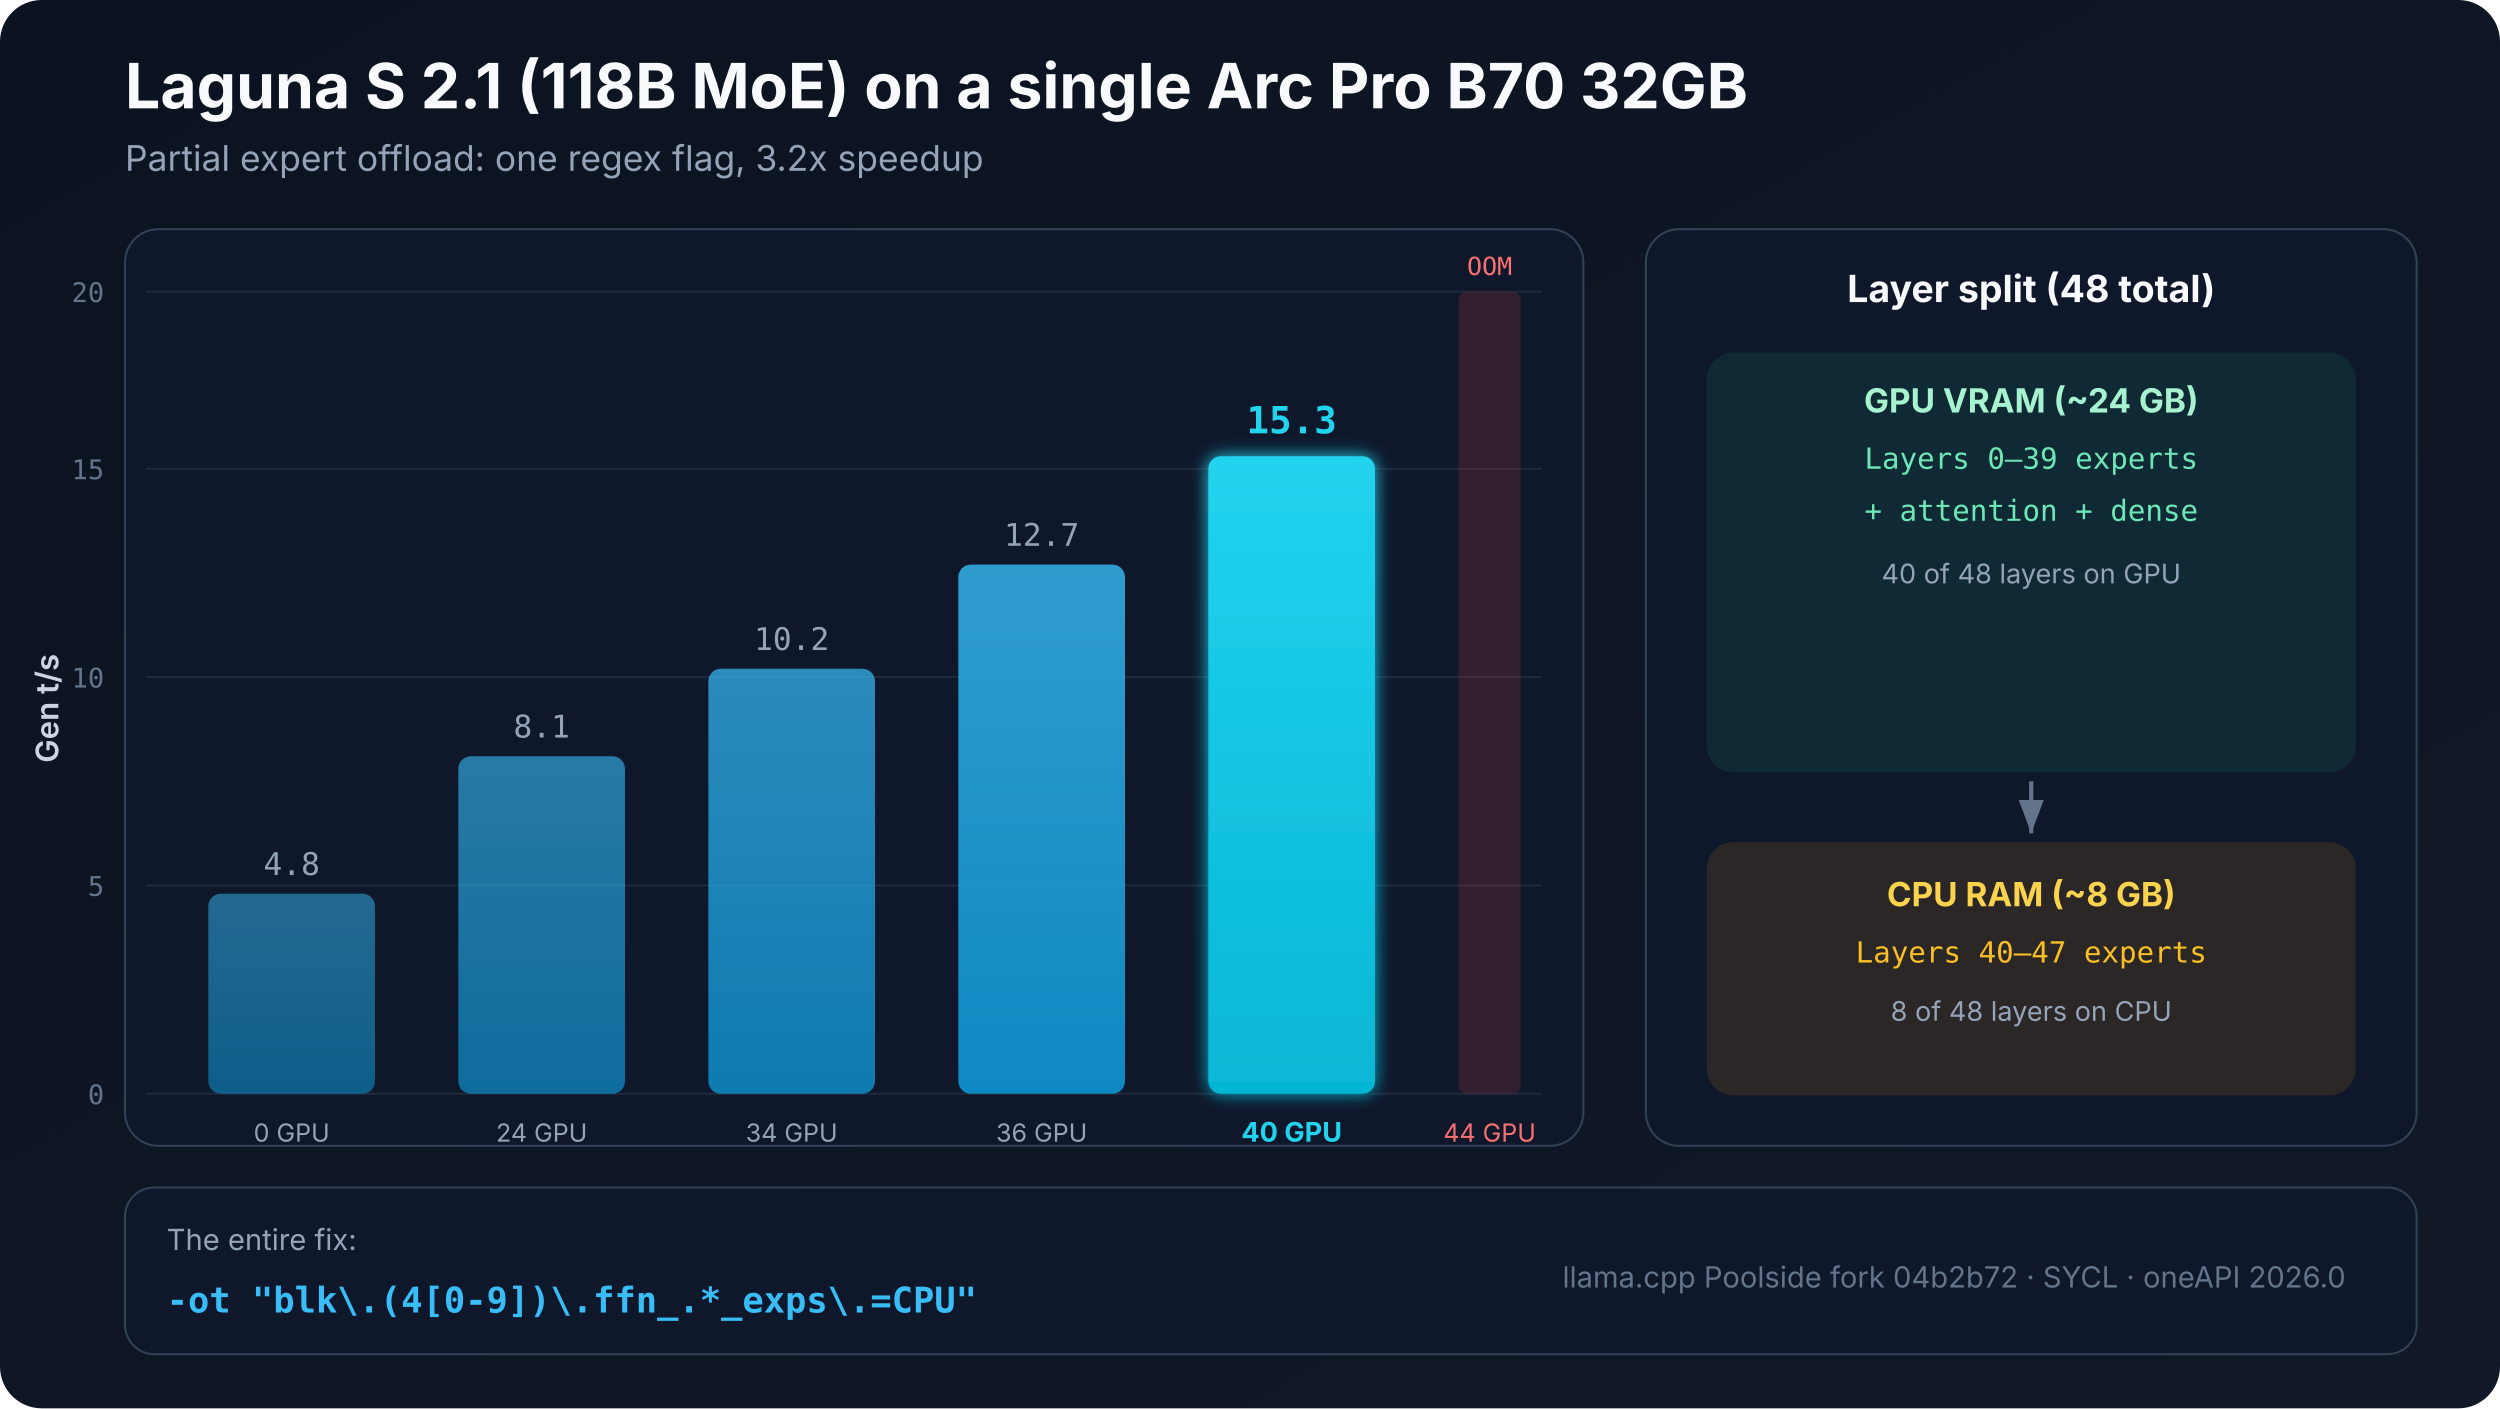
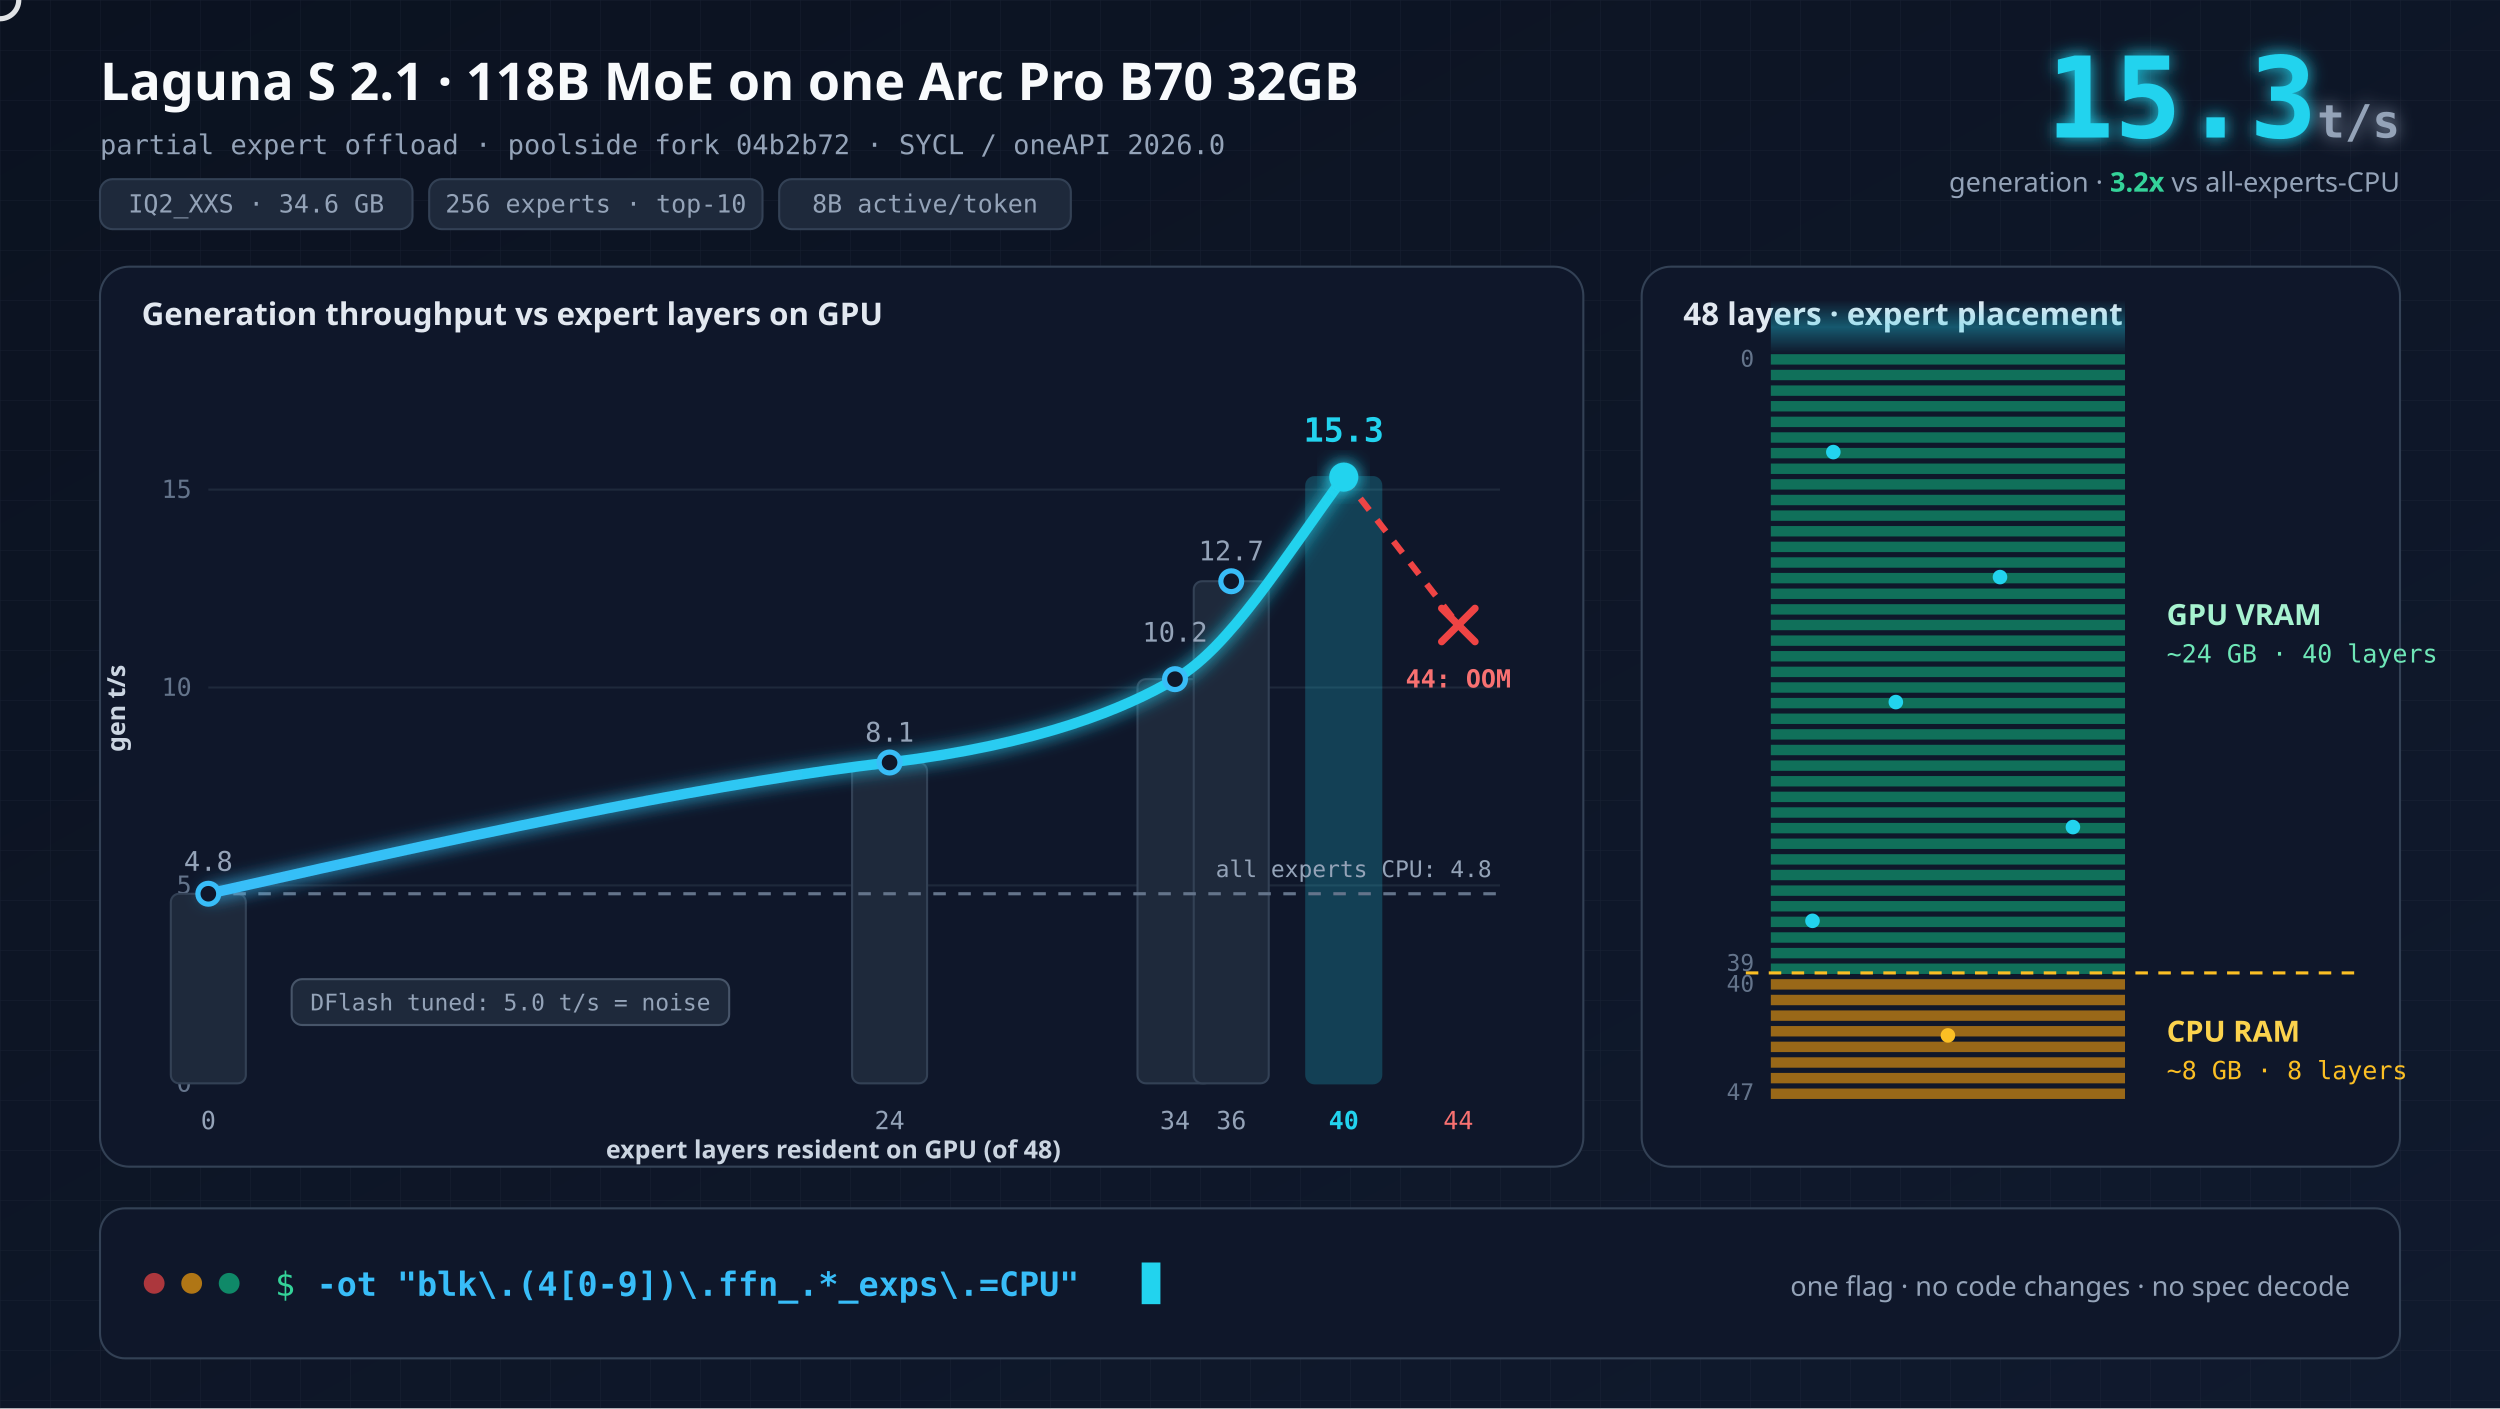
- <svg xmlns="http://www.w3.org/2000/svg" width="1200" height="676" viewBox="0 0 1200 676" role="img" aria-label="Laguna S 2.1 partial expert offload benchmark on Intel Arc Pro B70">
+ <svg xmlns="http://www.w3.org/2000/svg" width="1200" height="676" viewBox="0 0 1200 676" role="img" aria-label="Laguna S 2.1 118B MoE partial expert offload sweep on Intel Arc Pro B70 32GB: 4.8 to 15.3 tokens per second">
  <defs>
    <linearGradient id="bg" x1="0" y1="0" x2="1" y2="1">
      <stop offset="0%" stop-color="#0b1220" />
-       <stop offset="100%" stop-color="#111827" />
+       <stop offset="100%" stop-color="#101a2e" />
    </linearGradient>
-     <linearGradient id="barGrad" x1="0" y1="0" x2="0" y2="1">
+     <pattern id="grid" width="24" height="24" patternUnits="userSpaceOnUse">
+       <path d="M24 0H0V24" fill="none" stroke="#334155" stroke-width="0.5" opacity="0.28" />
+     </pattern>
+     <linearGradient id="curveStroke" x1="0" y1="0" x2="1" y2="0">
      <stop offset="0%" stop-color="#38bdf8" />
-       <stop offset="100%" stop-color="#0ea5e9" />
+       <stop offset="100%" stop-color="#22d3ee" />
    </linearGradient>
-     <linearGradient id="barBest" x1="0" y1="0" x2="0" y2="1">
-       <stop offset="0%" stop-color="#22d3ee" />
-       <stop offset="100%" stop-color="#06b6d4" />
+     <linearGradient id="scanGrad" x1="0" y1="0" x2="0" y2="1">
+       <stop offset="0%" stop-color="#22d3ee" stop-opacity="0" />
+       <stop offset="50%" stop-color="#22d3ee" stop-opacity="0.35" />
+       <stop offset="100%" stop-color="#22d3ee" stop-opacity="0" />
    </linearGradient>
-     <filter id="glow">
+     <filter id="glow" x="-40%" y="-40%" width="180%" height="180%">
      <feGaussianBlur stdDeviation="4" result="blur" />
      <feMerge>
        <feMergeNode in="blur" />
        <feMergeNode in="SourceGraphic" />
      </feMerge>
    </filter>
+     <path id="sweepPath" d="M100,429 C 250,395 350,375 427,366 C 500,357 540,340 564,326 C 590,311 615,270 645,229" />
  </defs>
-   <rect width="1200" height="676" rx="20" fill="url(#bg)" />
-   <text x="60" y="52" fill="#f8fafc" font-size="30" font-family="Segoe UI, Inter, Arial, sans-serif" font-weight="700">Laguna S 2.1 (118B MoE) on a single Arc Pro B70 32GB</text>
-   <text x="60" y="82" fill="#94a3b8" font-size="17" font-family="Segoe UI, Inter, Arial, sans-serif">Partial expert offload: one regex flag, 3.2x speedup</text>
-   <rect x="60" y="110" width="700" height="440" rx="16" fill="#0f172a" stroke="#334155" stroke-width="1" />
-   <text x="50" y="530" fill="#64748b" font-size="13" font-family="Consolas, monospace" text-anchor="end">0</text>
-   <text x="50" y="430" fill="#64748b" font-size="13" font-family="Consolas, monospace" text-anchor="end">5</text>
-   <text x="50" y="330" fill="#64748b" font-size="13" font-family="Consolas, monospace" text-anchor="end">10</text>
-   <text x="50" y="230" fill="#64748b" font-size="13" font-family="Consolas, monospace" text-anchor="end">15</text>
-   <text x="50" y="145" fill="#64748b" font-size="13" font-family="Consolas, monospace" text-anchor="end">20</text>
-   <line x1="70" y1="525" x2="740" y2="525" stroke="#1e293b" stroke-width="1" />
-   <line x1="70" y1="425" x2="740" y2="425" stroke="#1e293b" stroke-width="1" />
-   <line x1="70" y1="325" x2="740" y2="325" stroke="#1e293b" stroke-width="1" />
-   <line x1="70" y1="225" x2="740" y2="225" stroke="#1e293b" stroke-width="1" />
-   <line x1="70" y1="140" x2="740" y2="140" stroke="#1e293b" stroke-width="1" />
-   <rect x="100" y="429" width="80" height="96" rx="6" fill="url(#barGrad)" opacity="0.5">
-     <animate attributeName="opacity" values="0.5;0.7;0.5" dur="3s" repeatCount="indefinite" />
+   <rect width="1200" height="676" fill="url(#bg)" />
+   <rect width="1200" height="676" fill="url(#grid)" />
+   <text x="48" y="48" fill="#f8fafc" font-size="25" font-weight="700" font-family="'Segoe UI', system-ui, sans-serif">Laguna S 2.1 · 118B MoE on one Arc Pro B70 32GB</text>
+   <text x="48" y="74" fill="#94a3b8" font-size="13" font-family="ui-monospace, 'Cascadia Code', Consolas, monospace">partial expert offload · poolside fork 04b2b72 · SYCL / oneAPI 2026.0</text>
+   <g font-family="ui-monospace, Consolas, monospace" font-size="12">
+     <rect x="48" y="86" width="150" height="24" rx="6" fill="#1e293b" stroke="#334155" />
+     <text x="123" y="102" fill="#94a3b8" text-anchor="middle">IQ2_XXS · 34.6 GB</text>
+     <rect x="206" y="86" width="160" height="24" rx="6" fill="#1e293b" stroke="#334155" />
+     <text x="286" y="102" fill="#94a3b8" text-anchor="middle">256 experts · top-10</text>
+     <rect x="374" y="86" width="140" height="24" rx="6" fill="#1e293b" stroke="#334155" />
+     <text x="444" y="102" fill="#94a3b8" text-anchor="middle">8B active/token</text>
+   </g>
+   <text x="1152" y="66" fill="#22d3ee" font-size="54" font-weight="700" text-anchor="end" font-family="ui-monospace, 'Cascadia Code', Consolas, monospace" filter="url(#glow)">15.3<tspan font-size="22" fill="#94a3b8"> t/s</tspan>
+   </text>
+   <text x="1152" y="92" fill="#94a3b8" font-size="13" text-anchor="end" font-family="'Segoe UI', system-ui, sans-serif">generation · <tspan fill="#34d399" font-weight="700">3.2x</tspan> vs all-experts-CPU</text>
+   <rect x="48" y="128" width="712" height="432" rx="14" fill="#0f172a" stroke="#334155" />
+   <text x="68" y="156" fill="#e2e8f0" font-size="15" font-weight="700" font-family="'Segoe UI', system-ui, sans-serif">Generation throughput vs expert layers on GPU</text>
+   <g stroke="#1e293b" stroke-width="1">
+     <line x1="100" y1="425" x2="720" y2="425" />
+     <line x1="100" y1="330" x2="720" y2="330" />
+     <line x1="100" y1="235" x2="720" y2="235" />
+   </g>
+   <g fill="#64748b" font-size="12" font-family="ui-monospace, Consolas, monospace" text-anchor="end">
+     <text x="92" y="524">0</text>
+     <text x="92" y="429">5</text>
+     <text x="92" y="334">10</text>
+     <text x="92" y="239">15</text>
+   </g>
+   <text x="60" y="340" fill="#cbd5e1" font-size="12" font-weight="600" font-family="'Segoe UI', system-ui, sans-serif" transform="rotate(-90 60 340)" text-anchor="middle">gen t/s</text>
+   <g>
+     <rect x="82" y="429" width="36" height="91" rx="4" fill="#1e293b" stroke="#334155" />
+     <rect x="409" y="366" width="36" height="154" rx="4" fill="#1e293b" stroke="#334155" />
+     <rect x="546" y="326" width="36" height="194" rx="4" fill="#1e293b" stroke="#334155" />
+     <rect x="573" y="279" width="36" height="241" rx="4" fill="#1e293b" stroke="#334155" />
+     <rect x="627" y="229" width="36" height="291" rx="4" fill="#22d3ee" opacity="0.22" stroke="#22d3ee">
+       <animate attributeName="opacity" values="0.22;0.38;0.22" dur="2.4s" repeatCount="indefinite" />
+     </rect>
+   </g>
+   <line x1="100" y1="429" x2="720" y2="429" stroke="#64748b" stroke-width="1.5" stroke-dasharray="6 6" />
+   <text x="716" y="421" fill="#94a3b8" font-size="11" text-anchor="end" font-family="ui-monospace, Consolas, monospace">all experts CPU: 4.8</text>
+   <line x1="100" y1="425" x2="300" y2="425" stroke="#a78bfa" stroke-width="1.5" stroke-dasharray="3 5" opacity="0.0" />
+   <g font-family="ui-monospace, Consolas, monospace">
+     <rect x="140" y="470" width="210" height="22" rx="5" fill="#1e293b" stroke="#475569" />
+     <text x="245" y="485" fill="#94a3b8" font-size="11" text-anchor="middle">DFlash tuned: 5.0 t/s = noise</text>
+   </g>
+   <use href="#sweepPath" fill="none" stroke="url(#curveStroke)" stroke-width="5" stroke-linecap="round" filter="url(#glow)" />
+   <path d="M645,229 L700,300" fill="none" stroke="#ef4444" stroke-width="3" stroke-dasharray="7 6" />
+   <g stroke="#ef4444" stroke-width="3.5" stroke-linecap="round">
+     <line x1="692" y1="292" x2="708" y2="308" />
+     <line x1="708" y1="292" x2="692" y2="308" />
+   </g>
+   <text x="700" y="330" fill="#f87171" font-size="12" font-weight="700" text-anchor="middle" font-family="ui-monospace, Consolas, monospace">44: OOM</text>
+   <g font-family="ui-monospace, Consolas, monospace" text-anchor="middle">
+     <circle cx="100" cy="429" r="5" fill="#0f172a" stroke="#38bdf8" stroke-width="2.5" />
+     <text x="100" y="418" fill="#94a3b8" font-size="13">4.8</text>
+     <circle cx="427" cy="366" r="5" fill="#0f172a" stroke="#38bdf8" stroke-width="2.5" />
+     <text x="427" y="356" fill="#94a3b8" font-size="13">8.1</text>
+     <circle cx="564" cy="326" r="5" fill="#0f172a" stroke="#38bdf8" stroke-width="2.5" />
+     <text x="564" y="308" fill="#94a3b8" font-size="13">10.2</text>
+     <circle cx="591" cy="279" r="5" fill="#0f172a" stroke="#38bdf8" stroke-width="2.5" />
+     <text x="591" y="269" fill="#94a3b8" font-size="13">12.7</text>
+     <circle cx="645" cy="229" r="7" fill="#22d3ee" filter="url(#glow)" />
+     <text x="645" y="212" fill="#22d3ee" font-size="16" font-weight="700">15.3</text>
+   </g>
+   <circle r="9" fill="none" stroke="#f8fafc" stroke-width="2.5" opacity="0.9">
+     <animateMotion dur="7s" repeatCount="indefinite" calcMode="linear" keyPoints="0;1;1;0;0" keyTimes="0;0.4;0.5;0.9;1">
+       <mpath href="#sweepPath" />
+     </animateMotion>
+   </circle>
+   <g fill="#94a3b8" font-size="12" font-family="ui-monospace, Consolas, monospace" text-anchor="middle">
+     <text x="100" y="542">0</text>
+     <text x="427" y="542">24</text>
+     <text x="564" y="542">34</text>
+     <text x="591" y="542">36</text>
+     <text x="645" y="542" fill="#22d3ee" font-weight="700">40</text>
+     <text x="700" y="542" fill="#f87171">44</text>
+   </g>
+   <text x="400" y="556" fill="#cbd5e1" font-size="12" font-weight="600" text-anchor="middle" font-family="'Segoe UI', system-ui, sans-serif">expert layers resident on GPU (of 48)</text>
+   <rect x="788" y="128" width="364" height="432" rx="14" fill="#0f172a" stroke="#334155" />
+   <text x="808" y="156" fill="#e2e8f0" font-size="15" font-weight="700" font-family="'Segoe UI', system-ui, sans-serif">48 layers · expert placement</text>
+   <rect x="850" y="144" width="170" height="26" fill="url(#scanGrad)">
+     <animate attributeName="y" values="144;500;144" dur="4.5s" repeatCount="indefinite" />
  </rect>
-   <text x="140" y="420" fill="#94a3b8" font-size="15" font-family="Consolas, monospace" text-anchor="middle">4.8</text>
-   <text x="140" y="548" fill="#94a3b8" font-size="12" font-family="Segoe UI, Inter, Arial, sans-serif" text-anchor="middle">0 GPU</text>
-   <rect x="220" y="363" width="80" height="162" rx="6" fill="url(#barGrad)" opacity="0.6">
-     <animate attributeName="opacity" values="0.6;0.8;0.6" dur="3s" begin="0.3s" repeatCount="indefinite" />
+   <g>
+     <rect x="850" y="170" width="170" height="5" fill="#10b981" opacity="0.55" />
+     <rect x="850" y="177.5" width="170" height="5" fill="#10b981" opacity="0.55" />
+     <rect x="850" y="185" width="170" height="5" fill="#10b981" opacity="0.55" />
+     <rect x="850" y="192.5" width="170" height="5" fill="#10b981" opacity="0.55" />
+     <rect x="850" y="200" width="170" height="5" fill="#10b981" opacity="0.55" />
+     <rect x="850" y="207.5" width="170" height="5" fill="#10b981" opacity="0.55" />
+     <rect x="850" y="215" width="170" height="5" fill="#10b981" opacity="0.55" />
+     <rect x="850" y="222.5" width="170" height="5" fill="#10b981" opacity="0.55" />
+     <rect x="850" y="230" width="170" height="5" fill="#10b981" opacity="0.55" />
+     <rect x="850" y="237.5" width="170" height="5" fill="#10b981" opacity="0.55" />
+     <rect x="850" y="245" width="170" height="5" fill="#10b981" opacity="0.55" />
+     <rect x="850" y="252.5" width="170" height="5" fill="#10b981" opacity="0.55" />
+     <rect x="850" y="260" width="170" height="5" fill="#10b981" opacity="0.55" />
+     <rect x="850" y="267.5" width="170" height="5" fill="#10b981" opacity="0.55" />
+     <rect x="850" y="275" width="170" height="5" fill="#10b981" opacity="0.55" />
+     <rect x="850" y="282.5" width="170" height="5" fill="#10b981" opacity="0.55" />
+     <rect x="850" y="290" width="170" height="5" fill="#10b981" opacity="0.55" />
+     <rect x="850" y="297.5" width="170" height="5" fill="#10b981" opacity="0.55" />
+     <rect x="850" y="305" width="170" height="5" fill="#10b981" opacity="0.55" />
+     <rect x="850" y="312.5" width="170" height="5" fill="#10b981" opacity="0.55" />
+     <rect x="850" y="320" width="170" height="5" fill="#10b981" opacity="0.55" />
+     <rect x="850" y="327.5" width="170" height="5" fill="#10b981" opacity="0.55" />
+     <rect x="850" y="335" width="170" height="5" fill="#10b981" opacity="0.55" />
+     <rect x="850" y="342.5" width="170" height="5" fill="#10b981" opacity="0.55" />
+     <rect x="850" y="350" width="170" height="5" fill="#10b981" opacity="0.55" />
+     <rect x="850" y="357.5" width="170" height="5" fill="#10b981" opacity="0.55" />
+     <rect x="850" y="365" width="170" height="5" fill="#10b981" opacity="0.55" />
+     <rect x="850" y="372.5" width="170" height="5" fill="#10b981" opacity="0.55" />
+     <rect x="850" y="380" width="170" height="5" fill="#10b981" opacity="0.55" />
+     <rect x="850" y="387.5" width="170" height="5" fill="#10b981" opacity="0.55" />
+     <rect x="850" y="395" width="170" height="5" fill="#10b981" opacity="0.55" />
+     <rect x="850" y="402.5" width="170" height="5" fill="#10b981" opacity="0.55" />
+     <rect x="850" y="410" width="170" height="5" fill="#10b981" opacity="0.55" />
+     <rect x="850" y="417.5" width="170" height="5" fill="#10b981" opacity="0.55" />
+     <rect x="850" y="425" width="170" height="5" fill="#10b981" opacity="0.55" />
+     <rect x="850" y="432.5" width="170" height="5" fill="#10b981" opacity="0.55" />
+     <rect x="850" y="440" width="170" height="5" fill="#10b981" opacity="0.55" />
+     <rect x="850" y="447.5" width="170" height="5" fill="#10b981" opacity="0.55" />
+     <rect x="850" y="455" width="170" height="5" fill="#10b981" opacity="0.55" />
+     <rect x="850" y="462.5" width="170" height="5" fill="#10b981" opacity="0.55" />
+     <rect x="850" y="470" width="170" height="5" fill="#f59e0b" opacity="0.6" />
+     <rect x="850" y="477.5" width="170" height="5" fill="#f59e0b" opacity="0.6" />
+     <rect x="850" y="485" width="170" height="5" fill="#f59e0b" opacity="0.6" />
+     <rect x="850" y="492.5" width="170" height="5" fill="#f59e0b" opacity="0.6" />
+     <rect x="850" y="500" width="170" height="5" fill="#f59e0b" opacity="0.6" />
+     <rect x="850" y="507.5" width="170" height="5" fill="#f59e0b" opacity="0.6" />
+     <rect x="850" y="515" width="170" height="5" fill="#f59e0b" opacity="0.6" />
+     <rect x="850" y="522.5" width="170" height="5" fill="#f59e0b" opacity="0.6" />
+   </g>
+   <g fill="#22d3ee">
+     <circle cx="880" cy="217" r="3.5">
+       <animate attributeName="opacity" values="0.1;1;0.1" dur="1.8s" begin="0s" repeatCount="indefinite" />
+     </circle>
+     <circle cx="960" cy="277" r="3.5">
+       <animate attributeName="opacity" values="0.1;1;0.1" dur="1.8s" begin="0.4s" repeatCount="indefinite" />
+     </circle>
+     <circle cx="910" cy="337" r="3.5">
+       <animate attributeName="opacity" values="0.1;1;0.1" dur="1.8s" begin="0.8s" repeatCount="indefinite" />
+     </circle>
+     <circle cx="995" cy="397" r="3.5">
+       <animate attributeName="opacity" values="0.1;1;0.1" dur="1.8s" begin="1.2s" repeatCount="indefinite" />
+     </circle>
+     <circle cx="870" cy="442" r="3.5">
+       <animate attributeName="opacity" values="0.1;1;0.1" dur="1.8s" begin="0.6s" repeatCount="indefinite" />
+     </circle>
+     <circle cx="935" cy="497" r="3.5" fill="#fbbf24">
+       <animate attributeName="opacity" values="0.1;1;0.1" dur="1.8s" begin="1s" repeatCount="indefinite" />
+     </circle>
+   </g>
+   <line x1="838" y1="467" x2="1132" y2="467" stroke="#fbbf24" stroke-width="1.5" stroke-dasharray="6 5" />
+   <g fill="#64748b" font-size="11" font-family="ui-monospace, Consolas, monospace" text-anchor="end">
+     <text x="842" y="176">0</text>
+     <text x="842" y="466">39</text>
+     <text x="842" y="476">40</text>
+     <text x="842" y="528">47</text>
+   </g>
+   <g font-family="'Segoe UI', system-ui, sans-serif">
+     <text x="1040" y="300" fill="#a7f3d0" font-size="14" font-weight="700">GPU VRAM</text>
+     <text x="1040" y="318" fill="#6ee7b7" font-size="12" font-family="ui-monospace, Consolas, monospace">~24 GB · 40 layers</text>
+     <text x="1040" y="500" fill="#fcd34d" font-size="14" font-weight="700">CPU RAM</text>
+     <text x="1040" y="518" fill="#fbbf24" font-size="12" font-family="ui-monospace, Consolas, monospace">~8 GB · 8 layers</text>
+   </g>
+   <rect x="48" y="580" width="1104" height="72" rx="12" fill="#0f172a" stroke="#334155" />
+   <circle cx="74" cy="616" r="5" fill="#ef4444" opacity="0.7" />
+   <circle cx="92" cy="616" r="5" fill="#f59e0b" opacity="0.7" />
+   <circle cx="110" cy="616" r="5" fill="#10b981" opacity="0.7" />
+   <text x="132" y="622" fill="#34d399" font-size="16" font-family="ui-monospace, Consolas, monospace">$</text>
+   <text x="152" y="622" fill="#38bdf8" font-size="16" font-weight="600" font-family="ui-monospace, 'Cascadia Code', Consolas, monospace">-ot "blk\.(4[0-9])\.ffn_.*_exps\.=CPU"</text>
+   <rect x="548" y="606" width="9" height="20" fill="#22d3ee">
+     <animate attributeName="opacity" values="1;1;0;0" keyTimes="0;0.5;0.5;1" dur="1.1s" repeatCount="indefinite" />
  </rect>
-   <text x="260" y="354" fill="#94a3b8" font-size="15" font-family="Consolas, monospace" text-anchor="middle">8.1</text>
-   <text x="260" y="548" fill="#94a3b8" font-size="12" font-family="Segoe UI, Inter, Arial, sans-serif" text-anchor="middle">24 GPU</text>
-   <rect x="340" y="321" width="80" height="204" rx="6" fill="url(#barGrad)" opacity="0.7">
-     <animate attributeName="opacity" values="0.7;0.9;0.7" dur="3s" begin="0.6s" repeatCount="indefinite" />
-   </rect>
-   <text x="380" y="312" fill="#94a3b8" font-size="15" font-family="Consolas, monospace" text-anchor="middle">10.2</text>
-   <text x="380" y="548" fill="#94a3b8" font-size="12" font-family="Segoe UI, Inter, Arial, sans-serif" text-anchor="middle">34 GPU</text>
-   <rect x="460" y="271" width="80" height="254" rx="6" fill="url(#barGrad)" opacity="0.8">
-     <animate attributeName="opacity" values="0.8;1;0.8" dur="3s" begin="0.9s" repeatCount="indefinite" />
-   </rect>
-   <text x="500" y="262" fill="#94a3b8" font-size="15" font-family="Consolas, monospace" text-anchor="middle">12.7</text>
-   <text x="500" y="548" fill="#94a3b8" font-size="12" font-family="Segoe UI, Inter, Arial, sans-serif" text-anchor="middle">36 GPU</text>
-   <rect x="580" y="219" width="80" height="306" rx="6" fill="url(#barBest)" filter="url(#glow)">
-     <animate attributeName="opacity" values="1;0.85;1" dur="2s" repeatCount="indefinite" />
-   </rect>
-   <text x="620" y="208" fill="#22d3ee" font-size="18" font-family="Consolas, monospace" text-anchor="middle" font-weight="700">15.3</text>
-   <text x="620" y="548" fill="#22d3ee" font-size="13" font-family="Segoe UI, Inter, Arial, sans-serif" text-anchor="middle" font-weight="700">40 GPU</text>
-   <rect x="700" y="140" width="30" height="385" rx="4" fill="#ef4444" opacity="0.15" />
-   <text x="715" y="132" fill="#f87171" font-size="12" font-family="Consolas, monospace" text-anchor="middle">OOM</text>
-   <text x="715" y="548" fill="#f87171" font-size="12" font-family="Segoe UI, Inter, Arial, sans-serif" text-anchor="middle">44 GPU</text>
-   <text x="28" y="340" fill="#cbd5e1" font-size="15" font-family="Segoe UI, Inter, Arial, sans-serif" font-weight="600" transform="rotate(-90 28 340)" text-anchor="middle">Gen t/s</text>
-   <rect x="790" y="110" width="370" height="440" rx="16" fill="#0f172a" stroke="#334155" stroke-width="1" />
-   <text x="975" y="145" fill="#f8fafc" font-size="18" font-family="Segoe UI, Inter, Arial, sans-serif" font-weight="700" text-anchor="middle">Layer split (48 total)</text>
-   <rect x="820" y="170" width="310" height="200" rx="12" fill="#10b981" opacity="0.12" stroke="#10b981" stroke-width="1.5" />
-   <text x="975" y="198" fill="#a7f3d0" font-size="16" font-family="Segoe UI, Inter, Arial, sans-serif" font-weight="700" text-anchor="middle">GPU VRAM (~24 GB)</text>
-   <text x="975" y="225" fill="#6ee7b7" font-size="14" font-family="Consolas, monospace" text-anchor="middle">Layers 0–39 experts</text>
-   <text x="975" y="250" fill="#6ee7b7" font-size="14" font-family="Consolas, monospace" text-anchor="middle">+ attention + dense</text>
-   <text x="975" y="280" fill="#94a3b8" font-size="13" font-family="Segoe UI, Inter, Arial, sans-serif" text-anchor="middle">40 of 48 layers on GPU</text>
-   <line x1="975" y1="375" x2="975" y2="400" stroke="#64748b" stroke-width="2" marker-end="url(#arrow)" />
-   <defs>
-     <marker id="arrow" markerWidth="8" markerHeight="6" refX="8" refY="3" orient="auto">
-       <path d="M0,0 L8,3 L0,6" fill="#64748b" />
-     </marker>
-   </defs>
-   <rect x="820" y="405" width="310" height="120" rx="12" fill="#f59e0b" opacity="0.12" stroke="#f59e0b" stroke-width="1.5" />
-   <text x="975" y="435" fill="#fcd34d" font-size="16" font-family="Segoe UI, Inter, Arial, sans-serif" font-weight="700" text-anchor="middle">CPU RAM (~8 GB)</text>
-   <text x="975" y="462" fill="#fbbf24" font-size="14" font-family="Consolas, monospace" text-anchor="middle">Layers 40–47 experts</text>
-   <text x="975" y="490" fill="#94a3b8" font-size="13" font-family="Segoe UI, Inter, Arial, sans-serif" text-anchor="middle">8 of 48 layers on CPU</text>
-   <rect x="60" y="570" width="1100" height="80" rx="14" fill="#0f172a" stroke="#334155" stroke-width="1" />
-   <text x="80" y="600" fill="#94a3b8" font-size="14" font-family="Segoe UI, Inter, Arial, sans-serif">The entire fix:</text>
-   <text x="80" y="630" fill="#38bdf8" font-size="17" font-family="Consolas, monospace" font-weight="600">-ot "blk\.(4[0-9])\.ffn_.*_exps\.=CPU"</text>
-   <text x="750" y="618" fill="#64748b" font-size="14" font-family="Segoe UI, Inter, Arial, sans-serif">llama.cpp Poolside fork 04b2b72 · SYCL · oneAPI 2026.0</text>
+   <text x="1128" y="622" fill="#94a3b8" font-size="13" text-anchor="end" font-family="'Segoe UI', system-ui, sans-serif">one flag · no code changes · no spec decode</text>
</svg>
